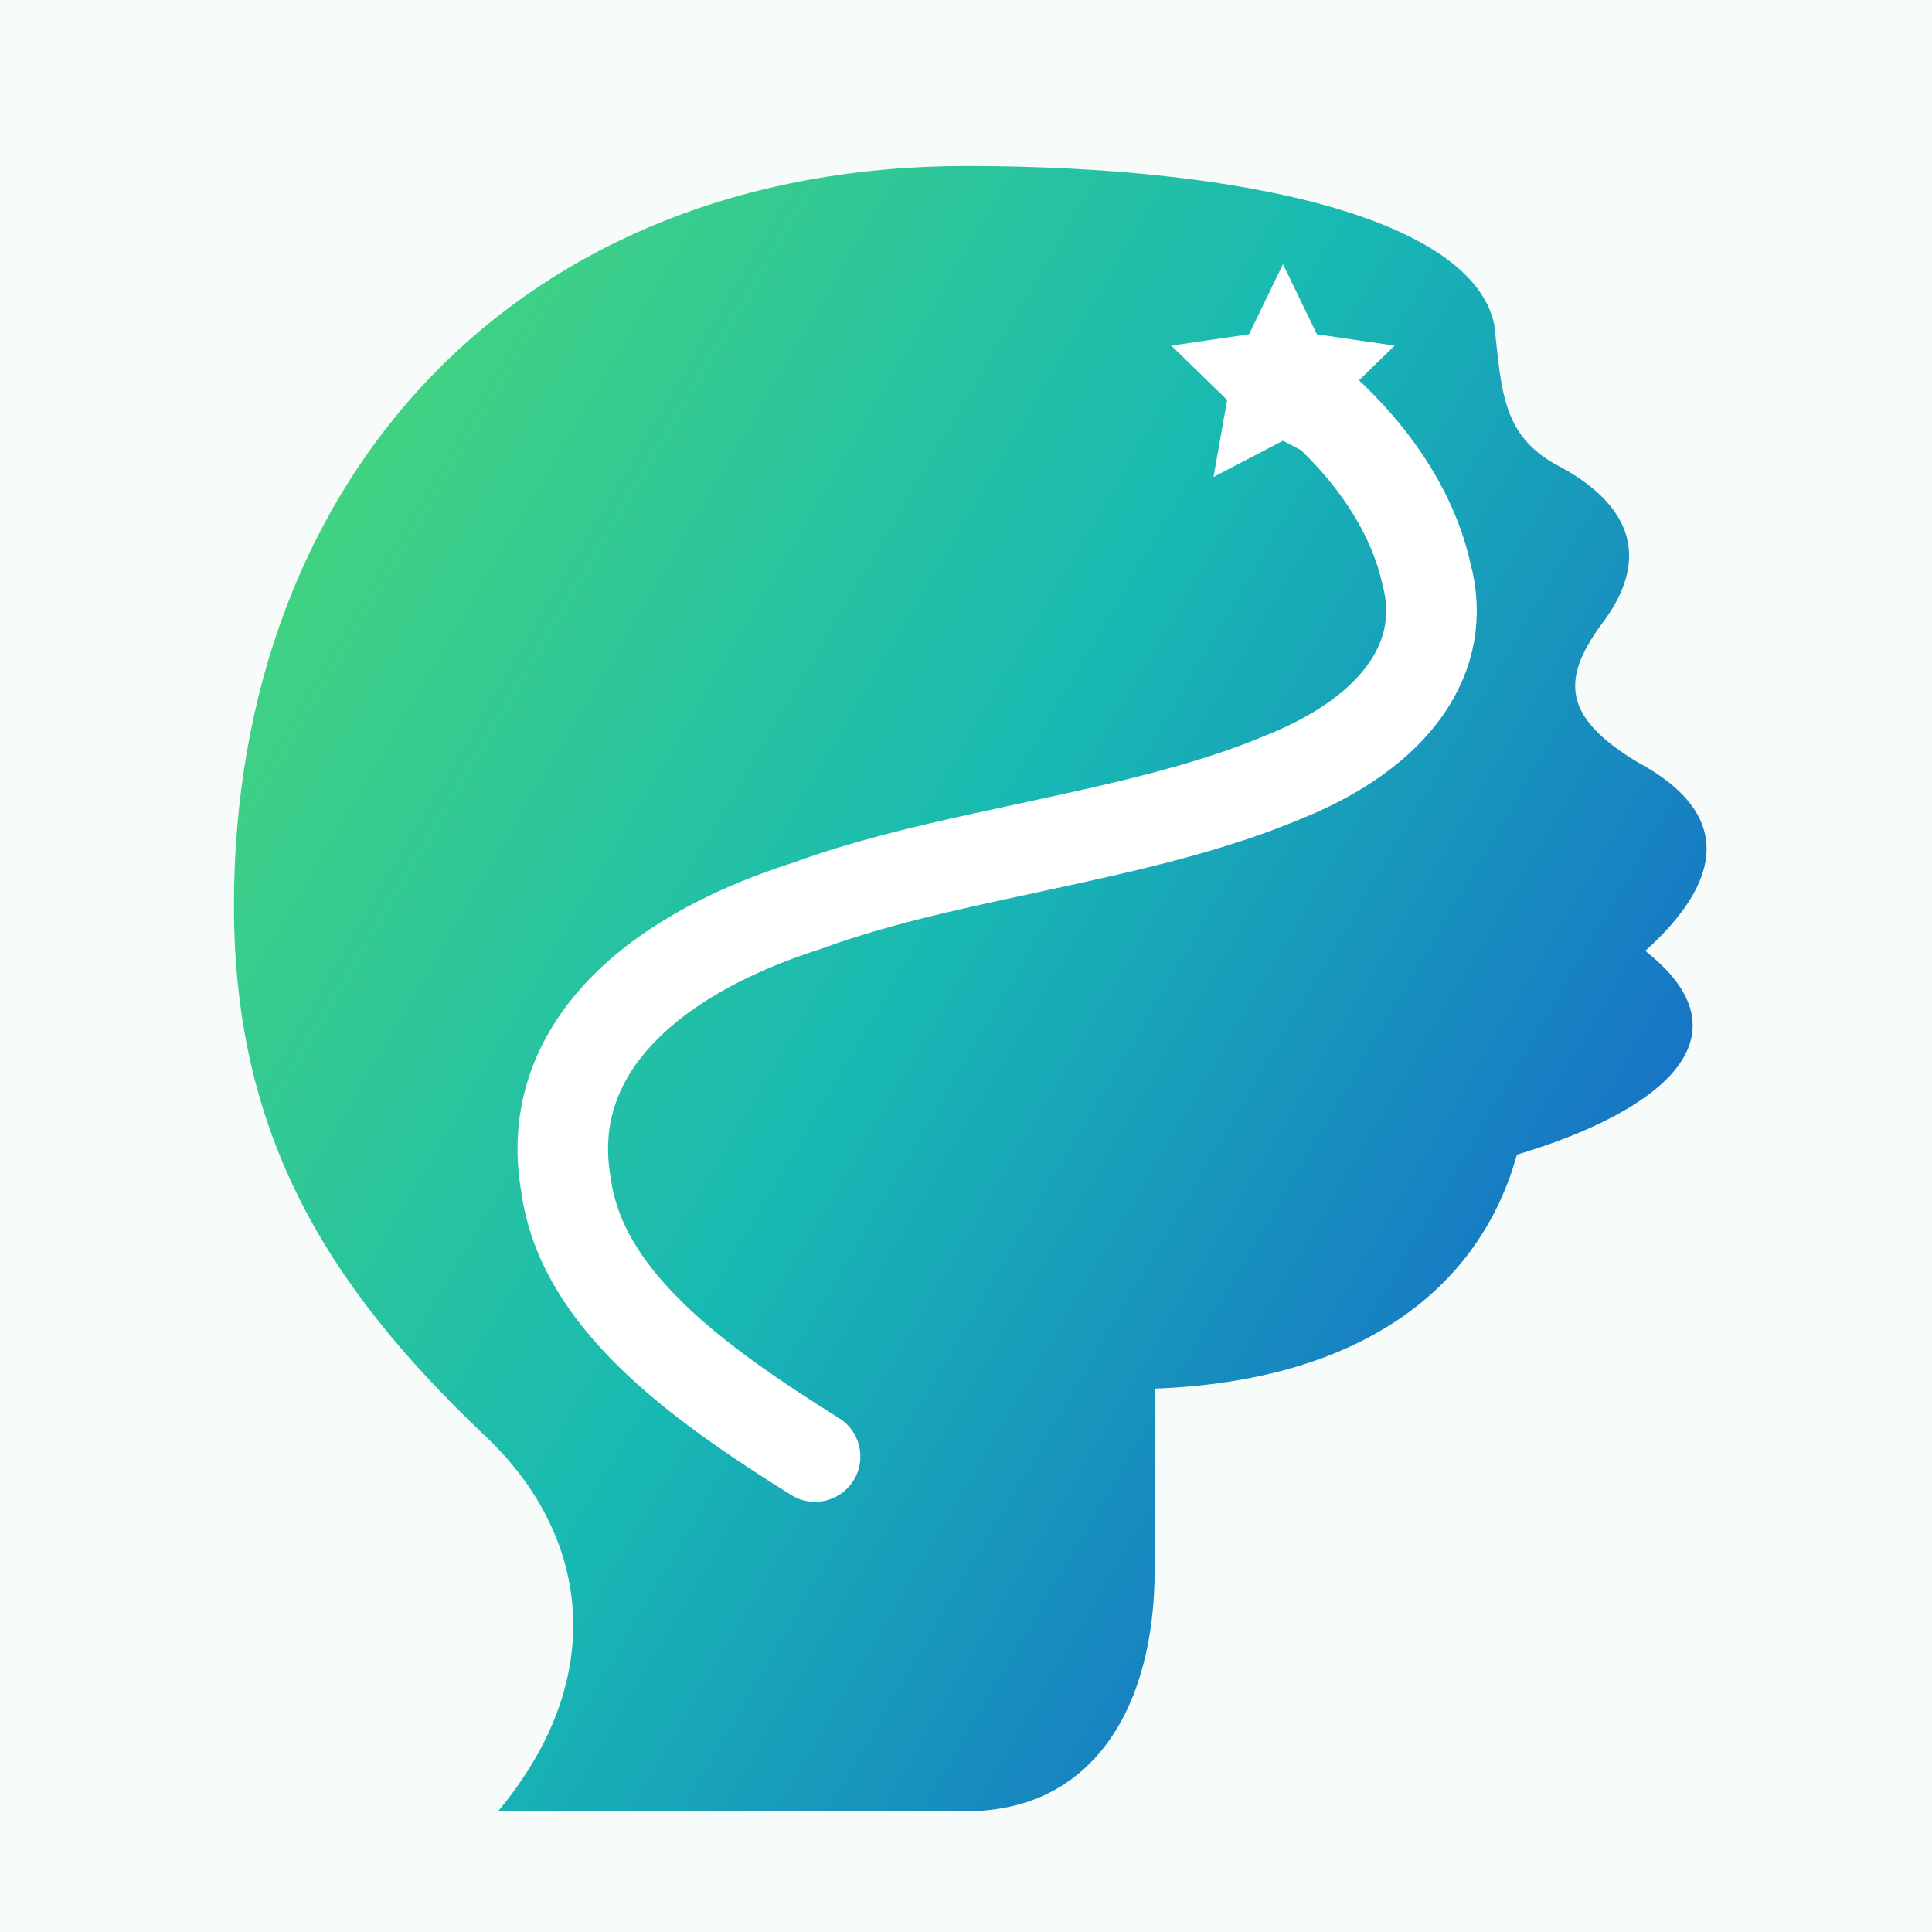
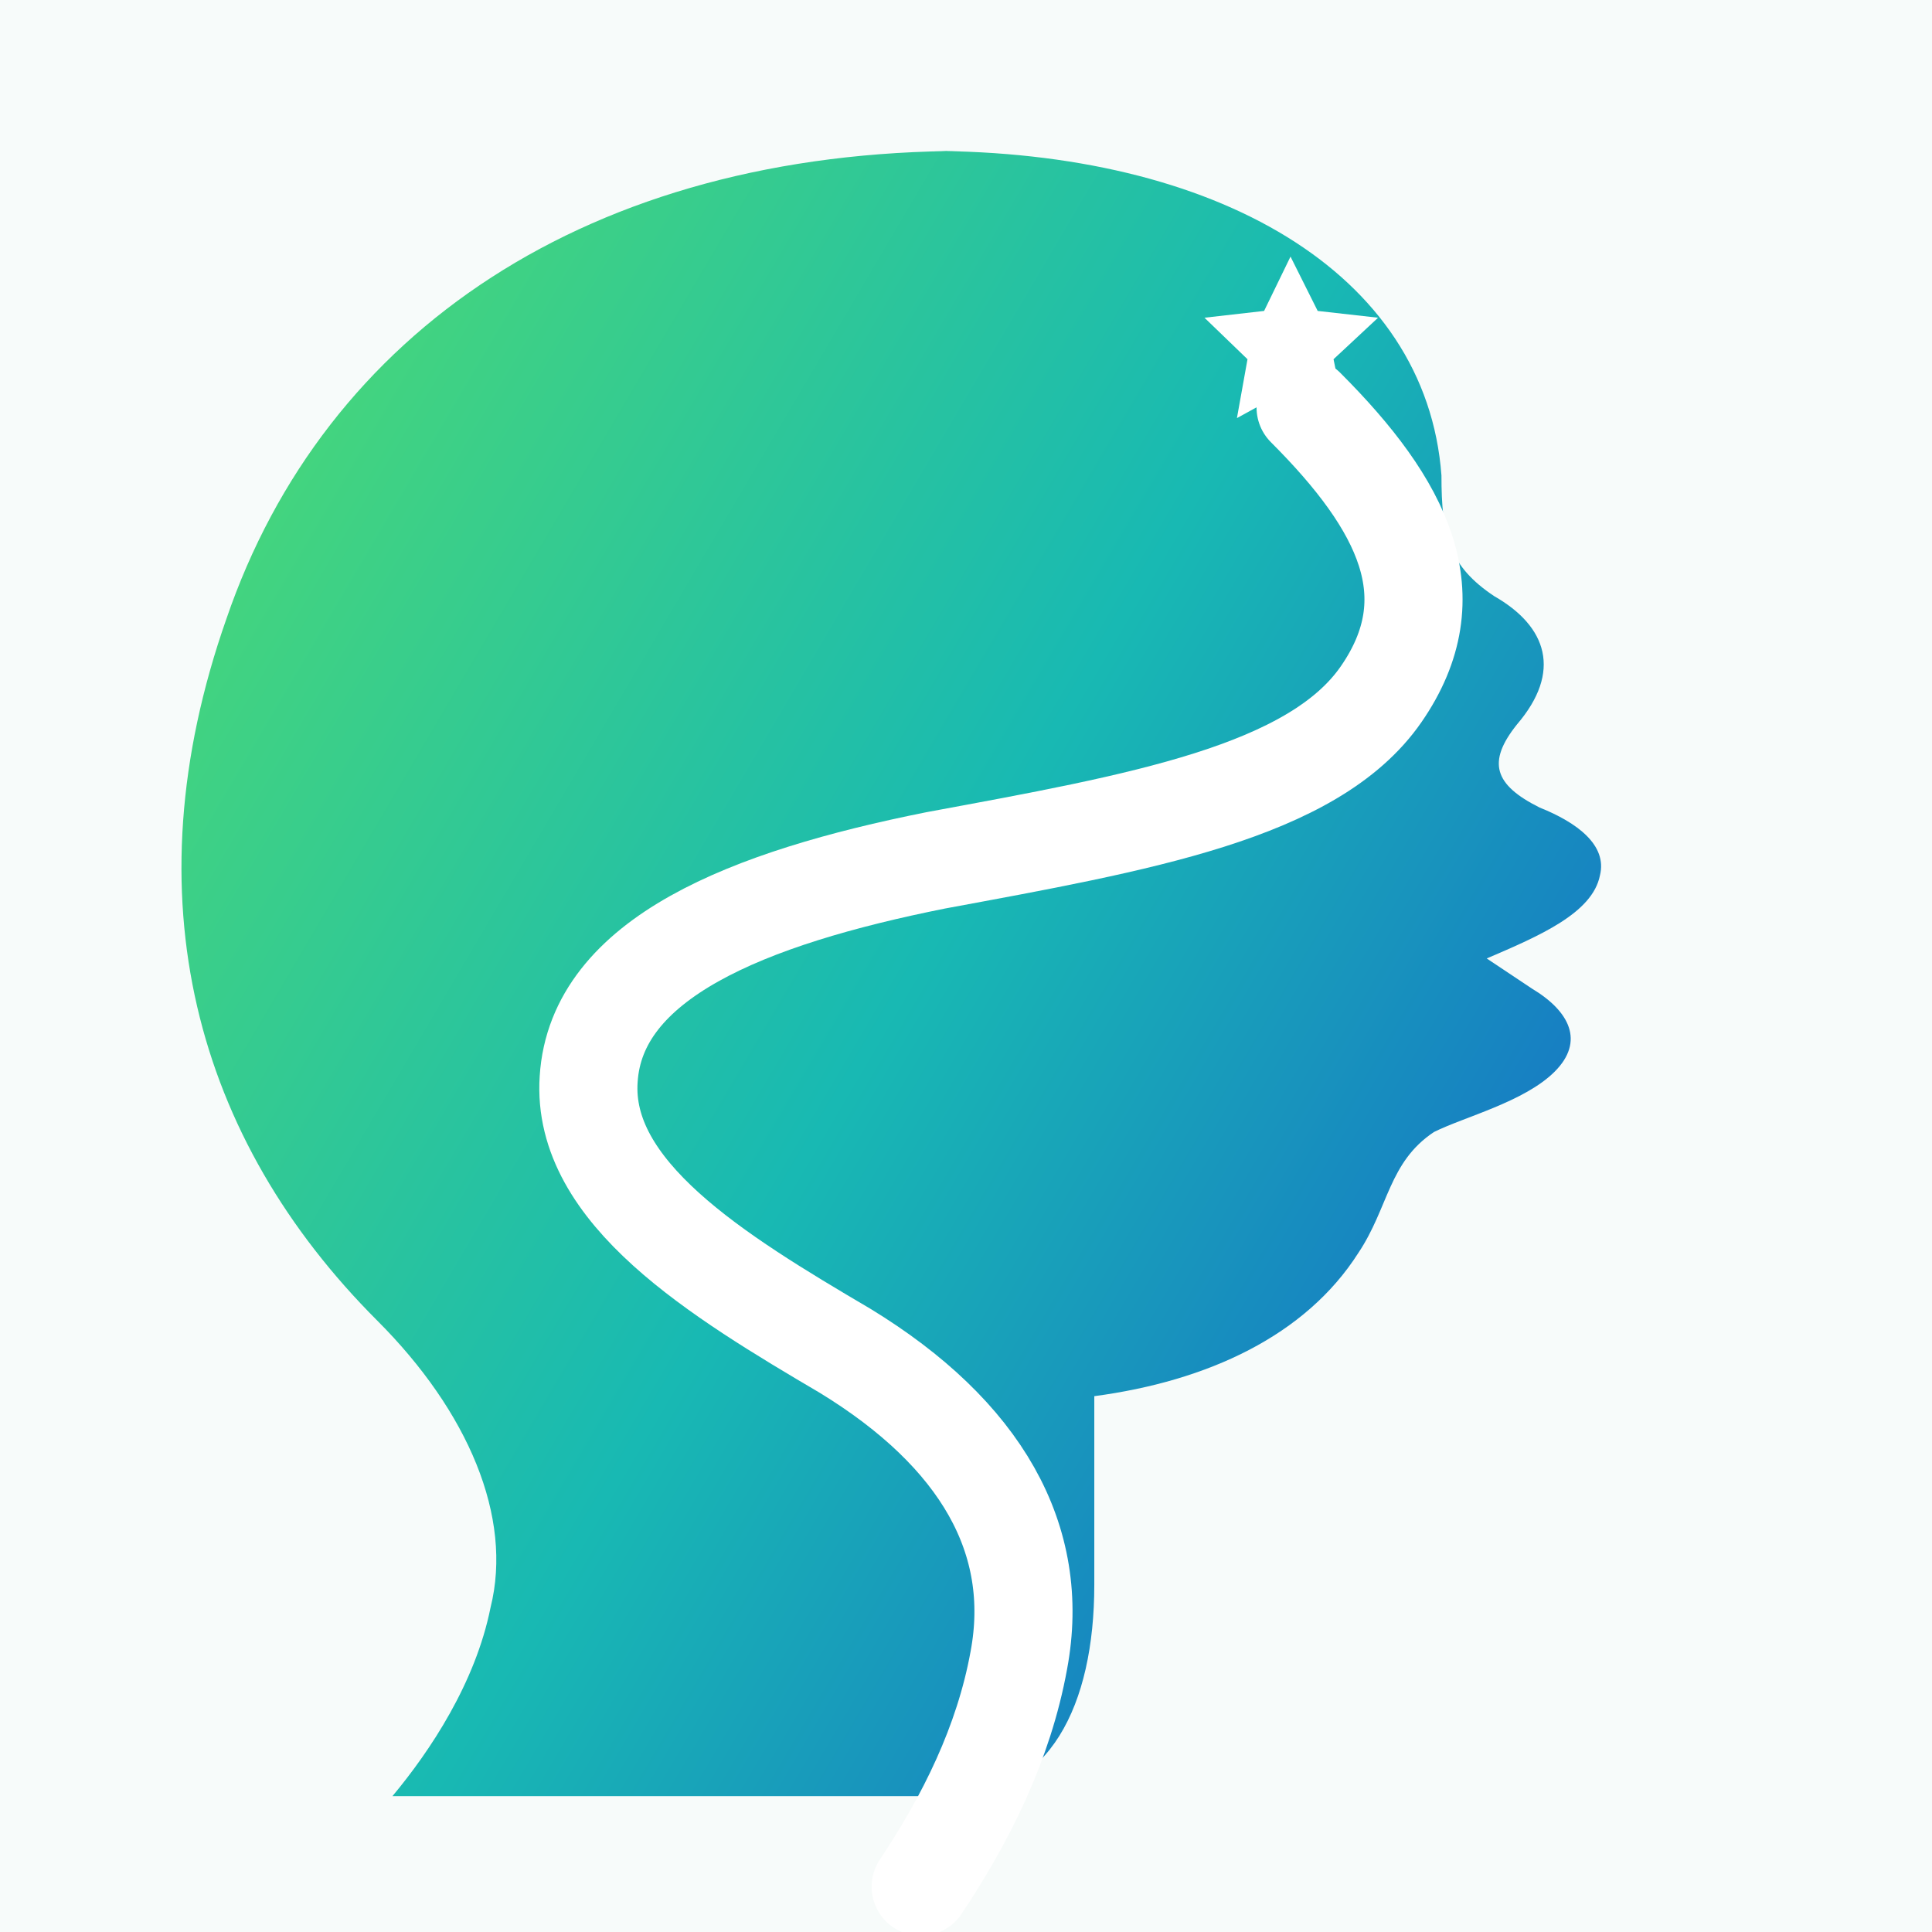
<svg xmlns="http://www.w3.org/2000/svg" width="512" height="512" viewBox="0 0 256 256">
  <rect width="256" height="256" fill="#F7FBFA" />
  <defs>
    <linearGradient id="head" x1="35" y1="70" x2="222" y2="180" gradientUnits="userSpaceOnUse">
      <stop stop-color="#43D47F" />
      <stop offset=".48" stop-color="#18B9B3" />
      <stop offset="1" stop-color="#1767C9" />
    </linearGradient>
  </defs>
-   <path fill="url(#head)" d="M128 22C69 22 31 63 31 120c0 30 12 50 33 70 14 13 17 32 2 50h62c17 0 25-14 25-32v-24c27-1 43-13 48-31 20-6 31-16 17-27 10-9 12-18-1-25-10-6-10-11-5-18 7-9 4-16-5-21-8-4-8-10-9-19C195 29 165 22 128 22Z" />
-   <path d="M108 193c-16-10-31-21-33-36-3-17 10-30 32-37 19-7 44-9 63-17 15-6 22-16 19-27-2-9-8-17-15-23" fill="none" stroke="#fff" stroke-width="12" stroke-linecap="round" stroke-linejoin="round" />
-   <path fill="#fff" d="m170 35 4.5 9.3 10.3 1.5-7.4 7.2 1.8 10.2-9.2-4.8-9.2 4.8 1.8-10.2-7.4-7.2 10.3-1.5L170 35Z" />
+   <path fill="url(#head)" d="M128 20C78 20 43 44 30 82c-13 37-4 69 20 93 12 12 18 26 15 38-2 10-8 19-13 25h74c13 0 19-12 19-28v-25c15-2 28-8 35-19 4-6 4-12 10-16 4-2 12-4 16-8 4-4 2-8-3-11l-6-4c7-3 14-6 15-11 1-4-3-7-8-9-6-3-7-6-3-11 6-7 4-13-3-17-6-4-7-8-7-16-2-27-30-43-68-43Z" />
+   <path d="M173 54c13 13 19 25 10 38-9 13-32 17-59 22-25 5-45 13-46 29-1 15 17 26 34 36 18 11 26 25 23 41-2 11-7 21-13 30" fill="none" stroke="#fff" stroke-width="13" stroke-linecap="round" stroke-linejoin="round" />
+   <path fill="#fff" d="m171 34 3.6 7.2 8 .9-5.9 5.5 1.6 7.8-7.3-3.9-7.1 3.9 1.4-7.8-5.7-5.5 7.9-.9 3.5-7.2Z" />
</svg>
